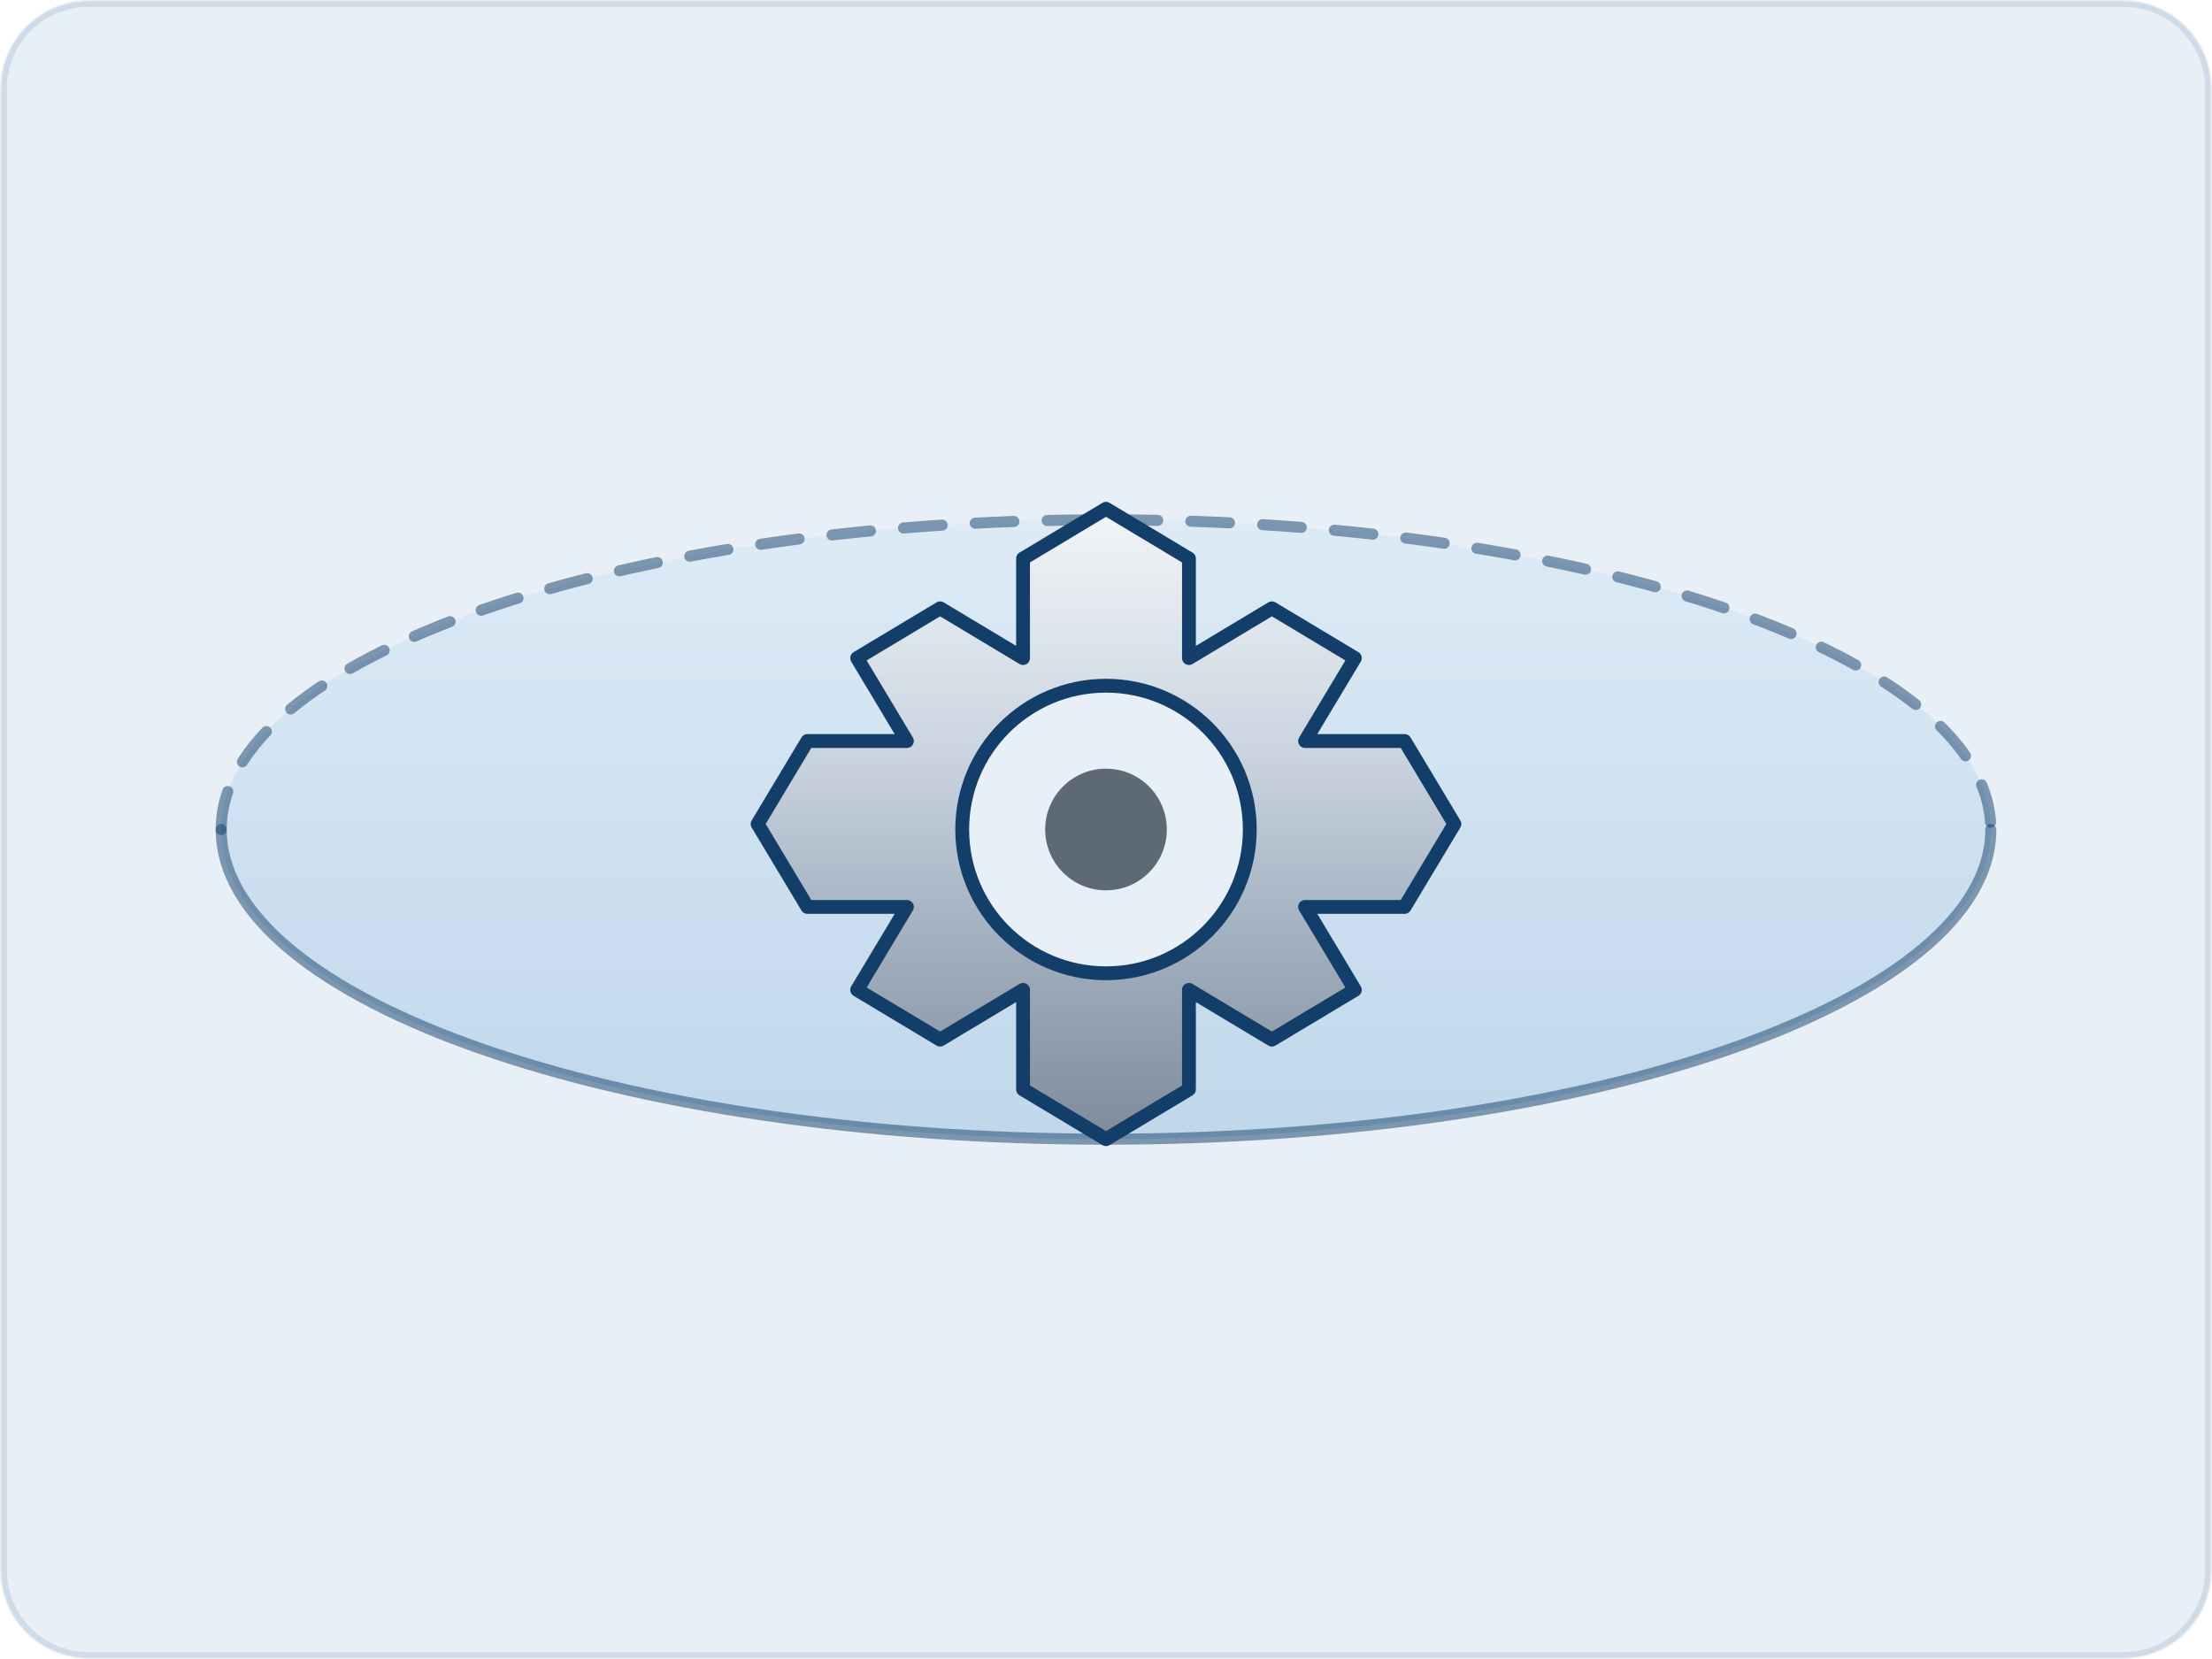
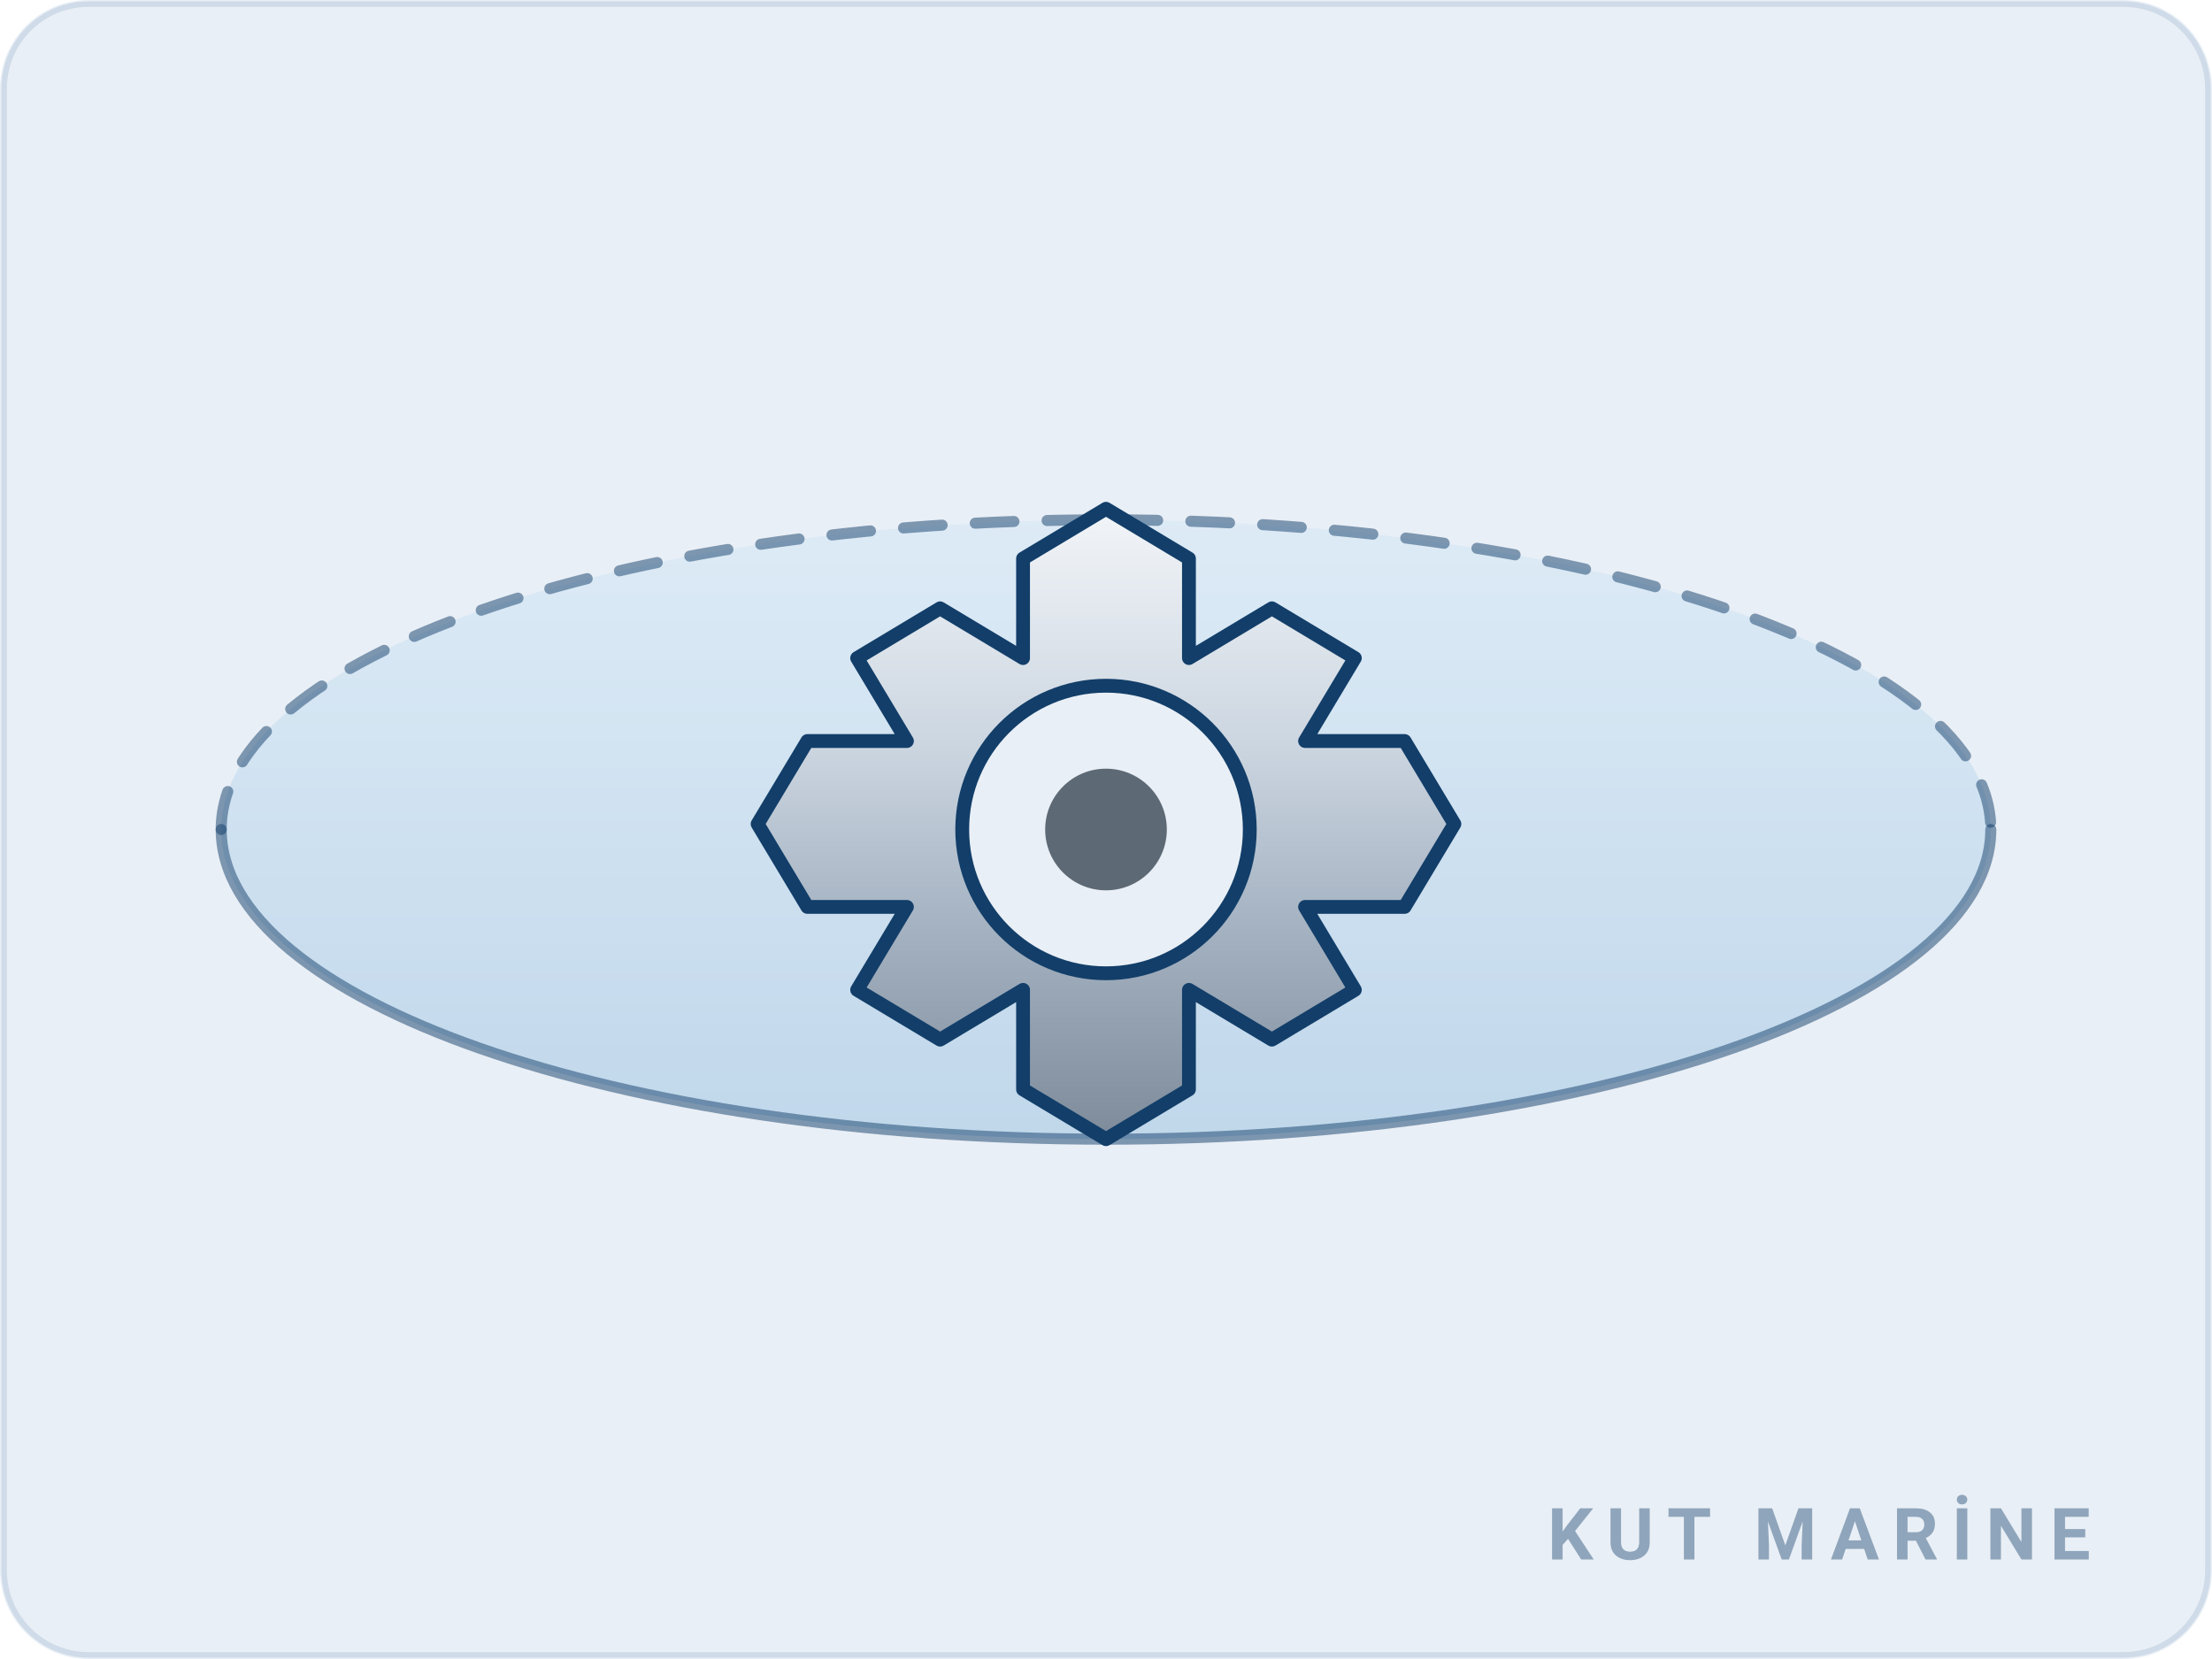
<svg xmlns="http://www.w3.org/2000/svg" viewBox="0 0 400 300" width="400" height="300" role="img" aria-labelledby="t d">
  <defs>
    <linearGradient id="metal" x1="0" y1="0" x2="0" y2="1">
      <stop offset="0" stop-color="#f2f5f8" />
      <stop offset=".38" stop-color="#cbd5e0" />
      <stop offset=".62" stop-color="#aab7c6" />
      <stop offset="1" stop-color="#7d8b9b" />
    </linearGradient>
    <linearGradient id="metalV" x1="0" y1="0" x2="1" y2="0">
      <stop offset="0" stop-color="#8f9dac" />
      <stop offset=".3" stop-color="#dbe2ea" />
      <stop offset=".6" stop-color="#b4c0cd" />
      <stop offset="1" stop-color="#808e9e" />
    </linearGradient>
    <linearGradient id="lead" x1="0" y1="0" x2="0" y2="1">
      <stop offset="0" stop-color="#9aa4ae" />
      <stop offset=".45" stop-color="#6d7883" />
      <stop offset="1" stop-color="#48515b" />
    </linearGradient>
    <linearGradient id="brass" x1="0" y1="0" x2="0" y2="1">
      <stop offset="0" stop-color="#e8c98a" />
      <stop offset=".5" stop-color="#c9a257" />
      <stop offset="1" stop-color="#9a7735" />
    </linearGradient>
    <linearGradient id="sea" x1="0" y1="0" x2="0" y2="1">
      <stop offset="0" stop-color="#bfe0f5" />
      <stop offset="1" stop-color="#5f9fd0" />
    </linearGradient>
  </defs>
  <rect width="400" height="300" rx="16" fill="#e9eff6" />
  <rect x=".75" y=".75" width="398.5" height="298.5" rx="15.25" fill="none" stroke="#cfdbe8" />
  <g stroke-linejoin="round" stroke-linecap="round">
    <path d="M40 150a160 56 0 0 1 320 0a160 56 0 0 1-320 0z" fill="url(#sea)" opacity=".3" />
    <path d="M40 150a160 56 0 0 1 320 0" fill="none" stroke="#123e69" stroke-width="2" opacity=".5" stroke-dasharray="7 6" />
    <path d="M40 150a160 56 0 0 0 320 0" fill="none" stroke="#123e69" stroke-width="2" opacity=".5" />
    <g fill="url(#metal)" stroke="#123e69" stroke-width="2.5">
      <path d="M200 92l15 9v18l15-9 15 9-9 15h18l9 15-9 15h-18l9 15-15 9-15-9v18l-15 9-15-9v-18l-15 9-15-9 9-15h-18l-9-15 9-15h18l-9-15 15-9 15 9v-18z" />
    </g>
    <circle cx="200" cy="150" r="26" fill="#e9eff6" stroke="#123e69" stroke-width="2.5" />
    <circle cx="200" cy="150" r="11" fill="#5d6974" />
  </g>
+   <text x="378" y="282" fill="#123e69" opacity=".42" font-family="system-ui,-apple-system,Segoe UI,Roboto,sans-serif" font-size="13" font-weight="600" letter-spacing="2.4" text-anchor="end">KUT MARİNE</text>
</svg>
